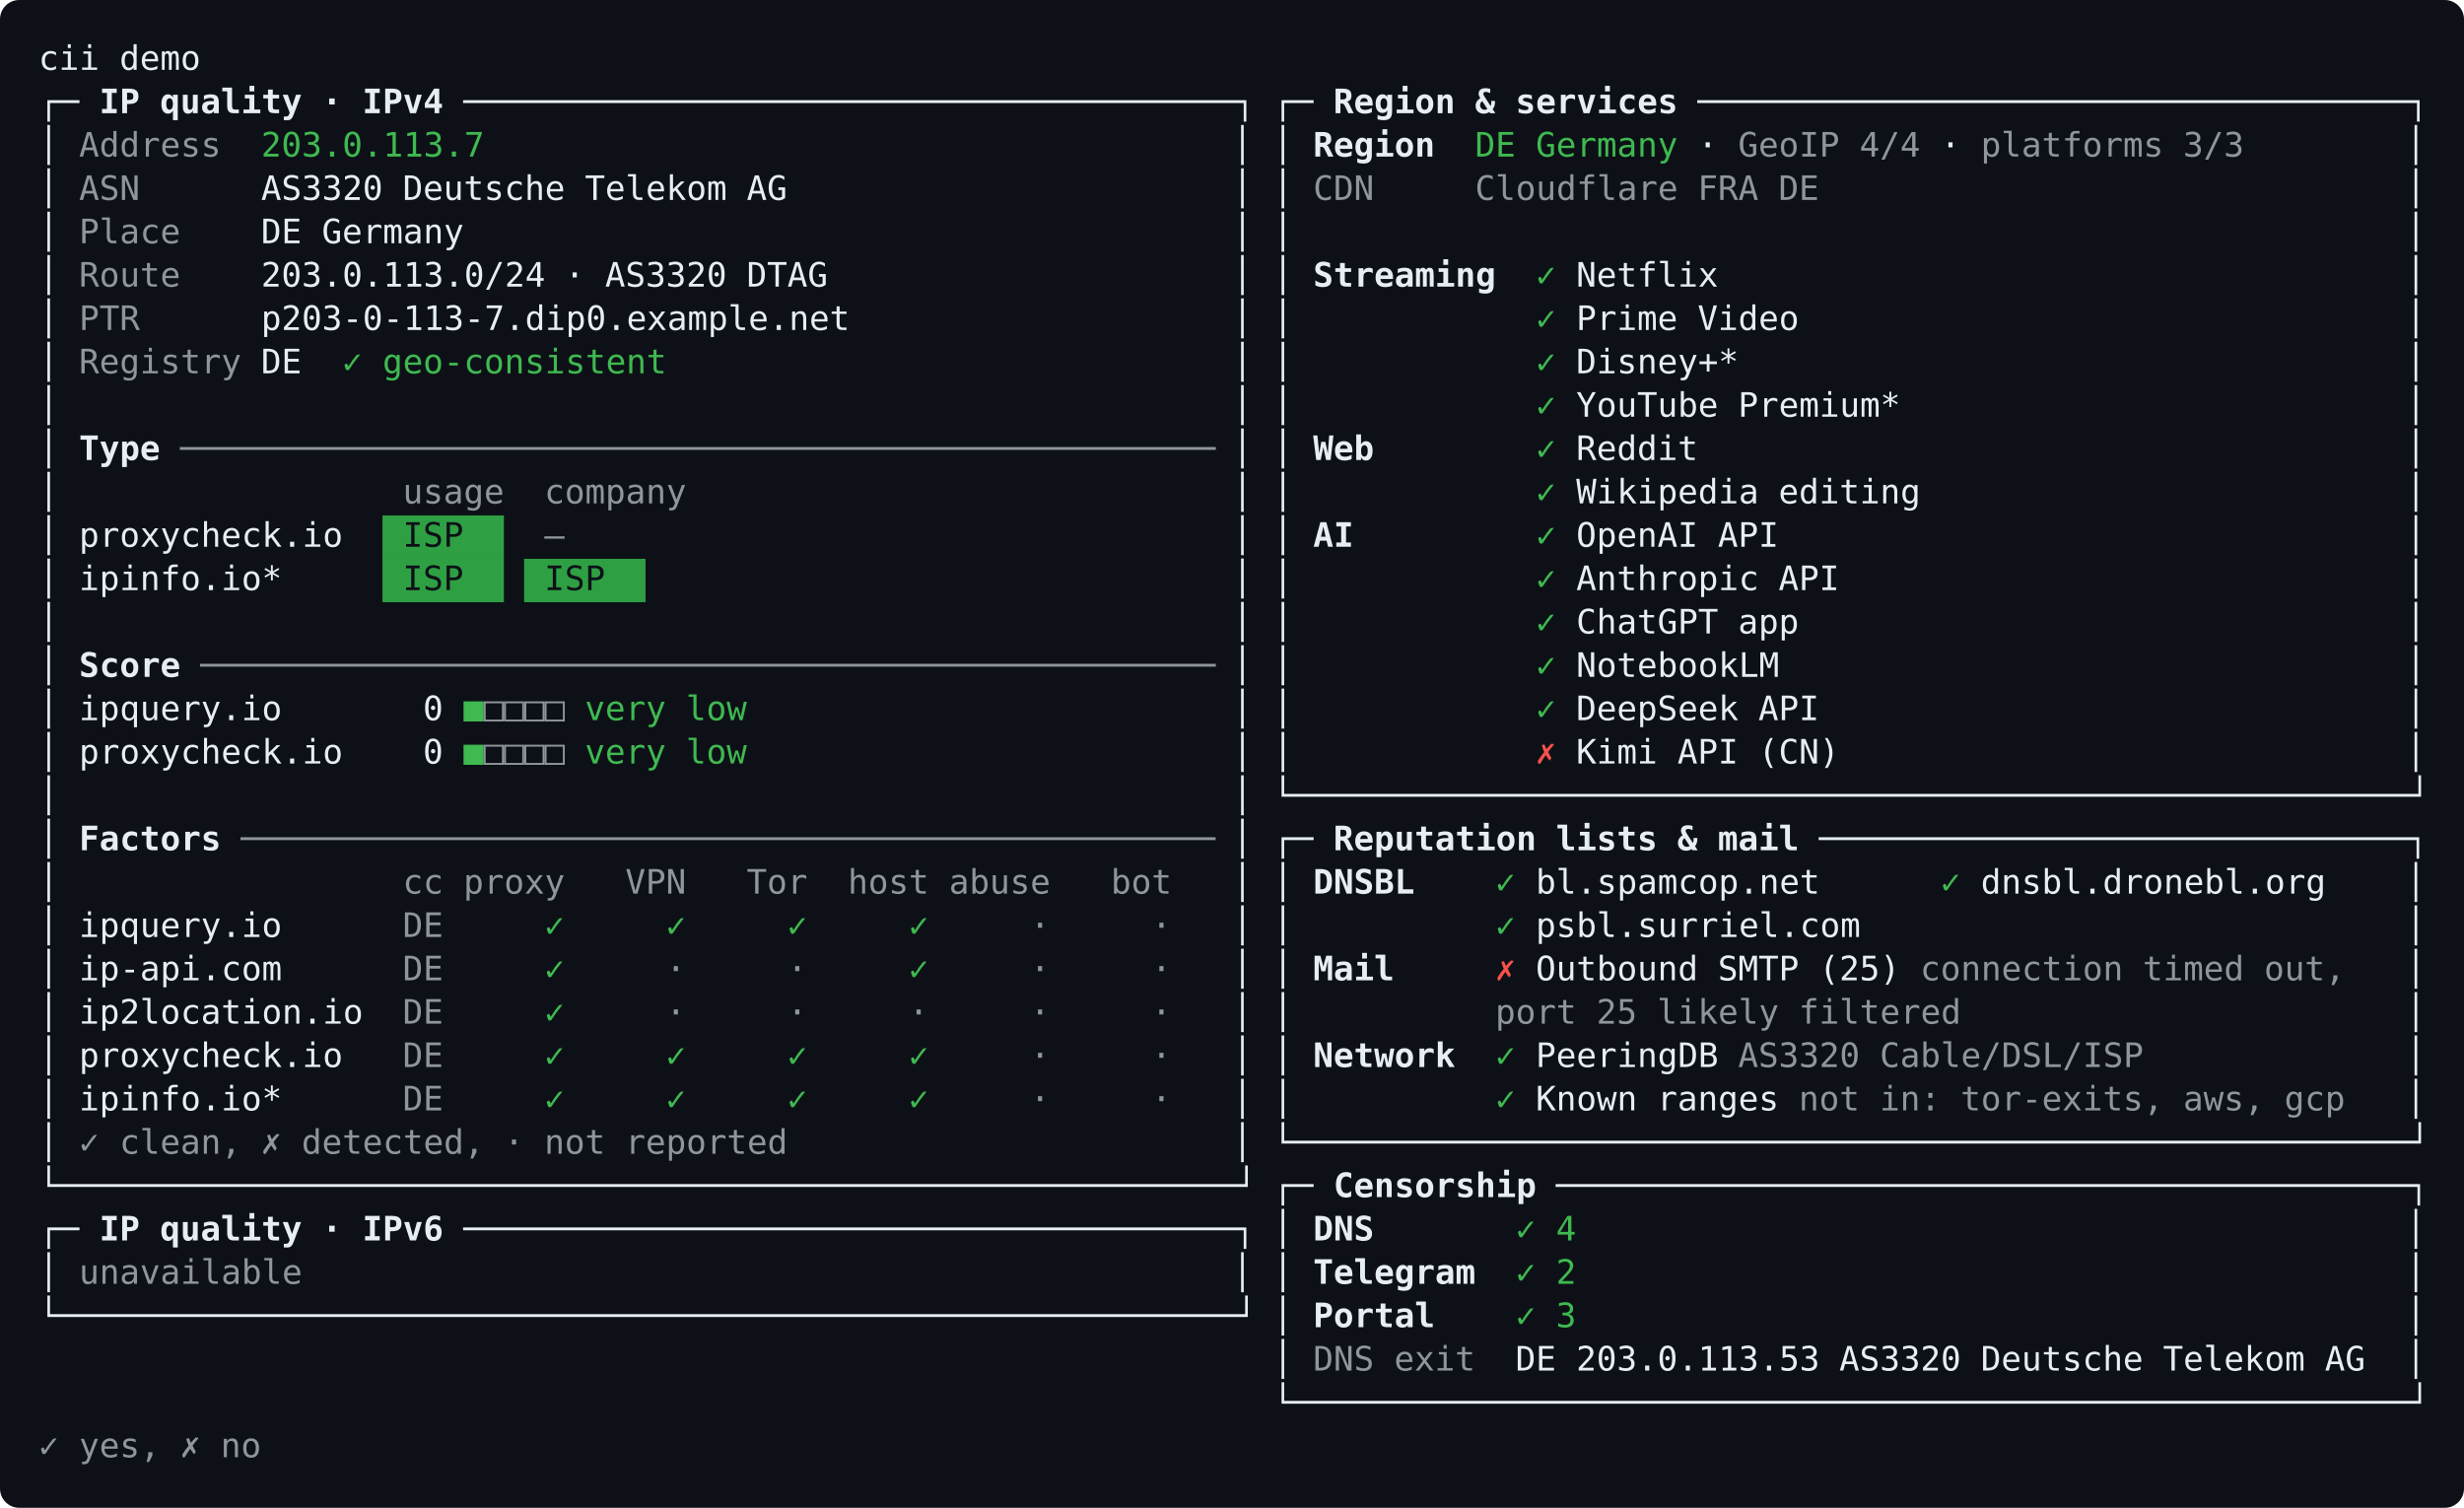
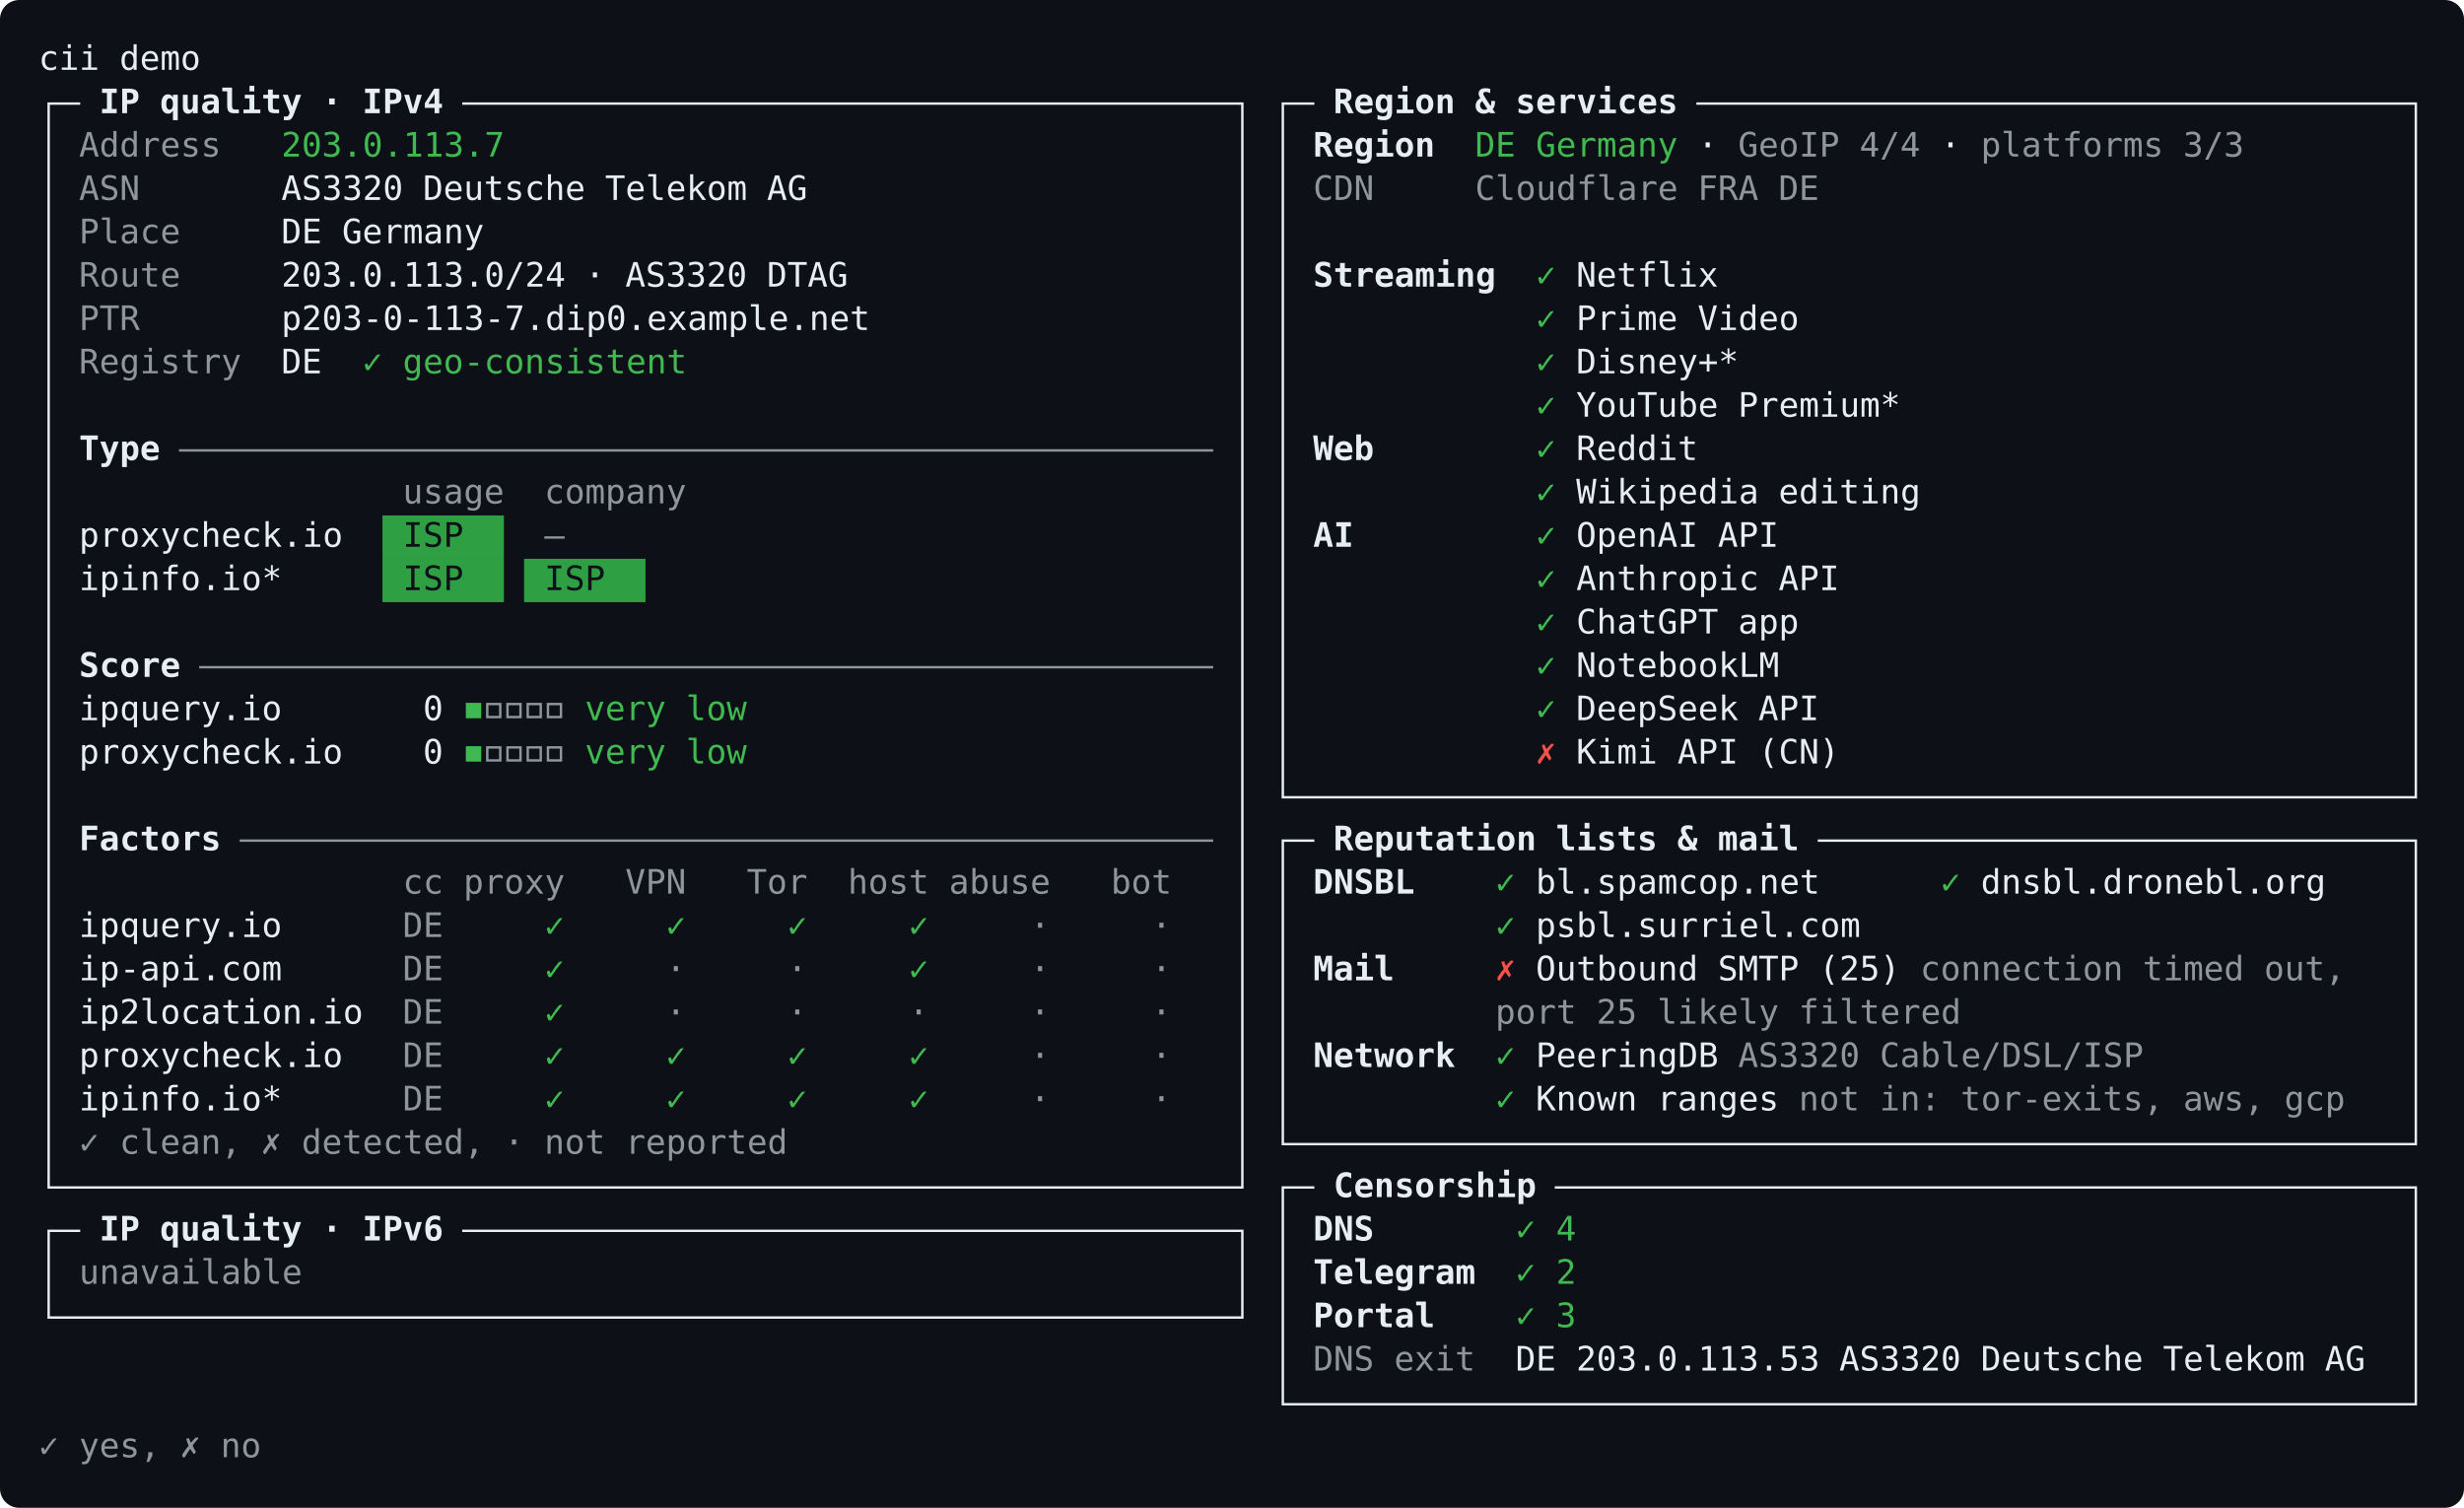
<svg xmlns="http://www.w3.org/2000/svg" width="1023" height="626" viewBox="0 0 1023 626">
-   <rect width="100%" height="100%" rx="8" fill="#0d1117" />
-   <g font-family="'JetBrains Mono','DejaVu Sans Mono',Menlo,Consolas,monospace" font-size="14" fill="#e6edf3" xml:space="preserve" style="white-space:pre;font-variant-ligatures:none">
+   <rect x="0" y="0" width="1023" height="626" rx="8" ry="8" fill="#0d1117" />
+   <g font-family="monospace" font-size="14" fill="#e6edf3" xml:space="preserve" style="white-space:pre;font-variant-ligatures:none">
    <text x="16.0" y="29">cii</text>
    <text x="49.6" y="29">demo</text>
-     <text x="16.0" y="47">┌─</text>
    <text x="41.2" y="47" font-weight="bold">IP</text>
    <text x="66.4" y="47" font-weight="bold">quality</text>
    <text x="133.6" y="47" font-weight="bold">·</text>
    <text x="150.4" y="47" font-weight="bold">IPv4</text>
-     <text x="192.4" y="47">──────────────────────────────────────┐</text>
-     <text x="528.4" y="47">┌─</text>
    <text x="553.6" y="47" font-weight="bold">Region</text>
    <text x="612.4" y="47" font-weight="bold">&amp;</text>
    <text x="629.2" y="47" font-weight="bold">services</text>
-     <text x="704.8" y="47">───────────────────────────────────┐</text>
-     <text x="16.0" y="65">│</text>
    <text x="32.8" y="65" fill-opacity="0.6">Address</text>
-     <text x="108.4" y="65" fill="#3fb950">203.0.113.7</text>
-     <text x="511.6" y="65">│</text>
-     <text x="528.4" y="65">│</text>
+     <text x="116.8" y="65" fill="#3fb950">203.0.113.7</text>
    <text x="545.2" y="65" font-weight="bold">Region</text>
    <text x="612.4" y="65" fill="#3fb950">DE</text>
    <text x="637.6" y="65" fill="#3fb950">Germany</text>
    <text x="704.8" y="65">·</text>
    <text x="721.6" y="65" fill-opacity="0.6">GeoIP</text>
    <text x="772.0" y="65" fill-opacity="0.6">4/4</text>
    <text x="805.6" y="65">·</text>
    <text x="822.4" y="65" fill-opacity="0.6">platforms</text>
    <text x="906.4" y="65" fill-opacity="0.6">3/3</text>
-     <text x="998.8" y="65">│</text>
-     <text x="16.0" y="83">│</text>
    <text x="32.8" y="83" fill-opacity="0.6">ASN</text>
-     <text x="108.4" y="83">AS3320</text>
-     <text x="167.2" y="83">Deutsche</text>
-     <text x="242.8" y="83">Telekom</text>
-     <text x="310.0" y="83">AG</text>
-     <text x="511.6" y="83">│</text>
-     <text x="528.4" y="83">│</text>
+     <text x="116.8" y="83">AS3320</text>
+     <text x="175.6" y="83">Deutsche</text>
+     <text x="251.2" y="83">Telekom</text>
+     <text x="318.4" y="83">AG</text>
    <text x="545.2" y="83" fill-opacity="0.6">CDN</text>
    <text x="612.4" y="83" fill-opacity="0.6">Cloudflare</text>
    <text x="704.8" y="83" fill-opacity="0.6">FRA</text>
    <text x="738.4" y="83" fill-opacity="0.6">DE</text>
-     <text x="998.8" y="83">│</text>
-     <text x="16.0" y="101">│</text>
    <text x="32.8" y="101" fill-opacity="0.6">Place</text>
-     <text x="108.4" y="101">DE</text>
-     <text x="133.6" y="101">Germany</text>
-     <text x="511.6" y="101">│</text>
-     <text x="528.4" y="101">│</text>
-     <text x="998.8" y="101">│</text>
-     <text x="16.0" y="119">│</text>
+     <text x="116.8" y="101">DE</text>
+     <text x="142.0" y="101">Germany</text>
    <text x="32.8" y="119" fill-opacity="0.6">Route</text>
-     <text x="108.4" y="119">203.0.113.0/24</text>
-     <text x="234.4" y="119">·</text>
-     <text x="251.2" y="119">AS3320</text>
-     <text x="310.0" y="119">DTAG</text>
-     <text x="511.6" y="119">│</text>
-     <text x="528.4" y="119">│</text>
+     <text x="116.8" y="119">203.0.113.0/24</text>
+     <text x="242.8" y="119">·</text>
+     <text x="259.6" y="119">AS3320</text>
+     <text x="318.4" y="119">DTAG</text>
    <text x="545.2" y="119" font-weight="bold">Streaming</text>
    <text x="637.6" y="119" fill="#3fb950">✓</text>
    <text x="654.4" y="119">Netflix</text>
-     <text x="998.8" y="119">│</text>
-     <text x="16.0" y="137">│</text>
    <text x="32.8" y="137" fill-opacity="0.6">PTR</text>
-     <text x="108.4" y="137">p203-0-113-7.dip0.example.net</text>
-     <text x="511.6" y="137">│</text>
-     <text x="528.4" y="137">│</text>
+     <text x="116.8" y="137">p203-0-113-7.dip0.example.net</text>
    <text x="637.6" y="137" fill="#3fb950">✓</text>
    <text x="654.4" y="137">Prime</text>
    <text x="704.8" y="137">Video</text>
-     <text x="998.8" y="137">│</text>
-     <text x="16.0" y="155">│</text>
    <text x="32.8" y="155" fill-opacity="0.6">Registry</text>
-     <text x="108.4" y="155">DE</text>
-     <text x="142.0" y="155" fill="#3fb950">✓</text>
-     <text x="158.8" y="155" fill="#3fb950">geo-consistent</text>
-     <text x="511.6" y="155">│</text>
-     <text x="528.4" y="155">│</text>
+     <text x="116.8" y="155">DE</text>
+     <text x="150.4" y="155" fill="#3fb950">✓</text>
+     <text x="167.2" y="155" fill="#3fb950">geo-consistent</text>
    <text x="637.6" y="155" fill="#3fb950">✓</text>
    <text x="654.4" y="155">Disney+*</text>
-     <text x="998.8" y="155">│</text>
-     <text x="16.0" y="173">│</text>
-     <text x="511.6" y="173">│</text>
-     <text x="528.4" y="173">│</text>
    <text x="637.6" y="173" fill="#3fb950">✓</text>
    <text x="654.4" y="173">YouTube</text>
    <text x="721.6" y="173">Premium*</text>
-     <text x="998.8" y="173">│</text>
-     <text x="16.0" y="191">│</text>
    <text x="32.8" y="191" font-weight="bold">Type</text>
-     <text x="74.8" y="191" fill-opacity="0.6">───────────────────────────────────────────────────</text>
-     <text x="511.6" y="191">│</text>
-     <text x="528.4" y="191">│</text>
    <text x="545.2" y="191" font-weight="bold">Web</text>
    <text x="637.6" y="191" fill="#3fb950">✓</text>
    <text x="654.4" y="191">Reddit</text>
-     <text x="998.8" y="191">│</text>
-     <text x="16.0" y="209">│</text>
    <text x="167.2" y="209" fill-opacity="0.6">usage</text>
    <text x="226.0" y="209" fill-opacity="0.6">company</text>
-     <text x="511.6" y="209">│</text>
-     <text x="528.4" y="209">│</text>
    <text x="637.6" y="209" fill="#3fb950">✓</text>
    <text x="654.4" y="209">Wikipedia</text>
    <text x="738.4" y="209">editing</text>
-     <text x="998.8" y="209">│</text>
-     <text x="16.0" y="227">│</text>
    <text x="32.8" y="227">proxycheck.io</text>
    <rect x="158.8" y="214" width="50.4" height="18" fill="#2ea043" />
    <text x="167.2" y="227" fill="#0d1117">ISP</text>
    <text x="226.0" y="227" fill-opacity="0.6">—</text>
-     <text x="511.6" y="227">│</text>
-     <text x="528.4" y="227">│</text>
    <text x="545.2" y="227" font-weight="bold">AI</text>
    <text x="637.6" y="227" fill="#3fb950">✓</text>
    <text x="654.4" y="227">OpenAI</text>
    <text x="713.2" y="227">API</text>
-     <text x="998.8" y="227">│</text>
-     <text x="16.0" y="245">│</text>
    <text x="32.8" y="245">ipinfo.io*</text>
    <rect x="158.8" y="232" width="50.4" height="18" fill="#2ea043" />
    <text x="167.2" y="245" fill="#0d1117">ISP</text>
    <rect x="217.6" y="232" width="50.4" height="18" fill="#2ea043" />
    <text x="226.0" y="245" fill="#0d1117">ISP</text>
-     <text x="511.6" y="245">│</text>
-     <text x="528.4" y="245">│</text>
    <text x="637.6" y="245" fill="#3fb950">✓</text>
    <text x="654.4" y="245">Anthropic</text>
    <text x="738.4" y="245">API</text>
-     <text x="998.8" y="245">│</text>
-     <text x="16.0" y="263">│</text>
-     <text x="511.6" y="263">│</text>
-     <text x="528.4" y="263">│</text>
    <text x="637.6" y="263" fill="#3fb950">✓</text>
    <text x="654.4" y="263">ChatGPT</text>
    <text x="721.6" y="263">app</text>
-     <text x="998.8" y="263">│</text>
-     <text x="16.0" y="281">│</text>
    <text x="32.8" y="281" font-weight="bold">Score</text>
-     <text x="83.2" y="281" fill-opacity="0.6">──────────────────────────────────────────────────</text>
-     <text x="511.6" y="281">│</text>
-     <text x="528.4" y="281">│</text>
    <text x="637.6" y="281" fill="#3fb950">✓</text>
    <text x="654.4" y="281">NotebookLM</text>
-     <text x="998.8" y="281">│</text>
-     <text x="16.0" y="299">│</text>
    <text x="32.8" y="299">ipquery.io</text>
    <text x="175.6" y="299">0</text>
-     <text x="192.4" y="299" fill="#3fb950">■</text>
-     <text x="200.8" y="299" fill-opacity="0.6">□□□□</text>
    <text x="242.8" y="299" fill="#3fb950">very</text>
    <text x="284.8" y="299" fill="#3fb950">low</text>
-     <text x="511.6" y="299">│</text>
-     <text x="528.4" y="299">│</text>
    <text x="637.6" y="299" fill="#3fb950">✓</text>
    <text x="654.4" y="299">DeepSeek</text>
    <text x="730.0" y="299">API</text>
-     <text x="998.8" y="299">│</text>
-     <text x="16.0" y="317">│</text>
    <text x="32.8" y="317">proxycheck.io</text>
    <text x="175.6" y="317">0</text>
-     <text x="192.4" y="317" fill="#3fb950">■</text>
-     <text x="200.8" y="317" fill-opacity="0.6">□□□□</text>
    <text x="242.8" y="317" fill="#3fb950">very</text>
    <text x="284.8" y="317" fill="#3fb950">low</text>
-     <text x="511.6" y="317">│</text>
-     <text x="528.4" y="317">│</text>
    <text x="637.6" y="317" fill="#f85149">✗</text>
    <text x="654.4" y="317">Kimi</text>
    <text x="696.4" y="317">API</text>
    <text x="730.0" y="317">(CN)</text>
-     <text x="998.8" y="317">│</text>
-     <text x="16.0" y="335">│</text>
-     <text x="511.6" y="335">│</text>
-     <text x="528.4" y="335">└───────────────────────────────────────────────────────┘</text>
-     <text x="16.0" y="353">│</text>
    <text x="32.8" y="353" font-weight="bold">Factors</text>
-     <text x="100.0" y="353" fill-opacity="0.6">────────────────────────────────────────────────</text>
-     <text x="511.6" y="353">│</text>
-     <text x="528.4" y="353">┌─</text>
    <text x="553.6" y="353" font-weight="bold">Reputation</text>
    <text x="646.0" y="353" font-weight="bold">lists</text>
    <text x="696.4" y="353" font-weight="bold">&amp;</text>
    <text x="713.2" y="353" font-weight="bold">mail</text>
-     <text x="755.2" y="353">─────────────────────────────┐</text>
-     <text x="16.0" y="371">│</text>
    <text x="167.2" y="371" fill-opacity="0.6">cc</text>
    <text x="192.4" y="371" fill-opacity="0.6">proxy</text>
    <text x="259.6" y="371" fill-opacity="0.6">VPN</text>
    <text x="310.0" y="371" fill-opacity="0.6">Tor</text>
    <text x="352.0" y="371" fill-opacity="0.6">host</text>
    <text x="394.0" y="371" fill-opacity="0.6">abuse</text>
    <text x="461.2" y="371" fill-opacity="0.6">bot</text>
-     <text x="511.6" y="371">│</text>
-     <text x="528.4" y="371">│</text>
    <text x="545.2" y="371" font-weight="bold">DNSBL</text>
    <text x="620.8" y="371" fill="#3fb950">✓</text>
    <text x="637.6" y="371">bl.spamcop.net</text>
    <text x="805.6" y="371" fill="#3fb950">✓</text>
    <text x="822.4" y="371">dnsbl.dronebl.org</text>
-     <text x="998.8" y="371">│</text>
-     <text x="16.0" y="389">│</text>
    <text x="32.8" y="389">ipquery.io</text>
    <text x="167.2" y="389" fill-opacity="0.6">DE</text>
    <text x="226.0" y="389" fill="#3fb950">✓</text>
    <text x="276.4" y="389" fill="#3fb950">✓</text>
    <text x="326.8" y="389" fill="#3fb950">✓</text>
    <text x="377.2" y="389" fill="#3fb950">✓</text>
    <text x="427.6" y="389" fill-opacity="0.6">·</text>
    <text x="478.0" y="389" fill-opacity="0.6">·</text>
-     <text x="511.6" y="389">│</text>
-     <text x="528.4" y="389">│</text>
    <text x="620.8" y="389" fill="#3fb950">✓</text>
    <text x="637.6" y="389">psbl.surriel.com</text>
-     <text x="998.8" y="389">│</text>
-     <text x="16.0" y="407">│</text>
    <text x="32.8" y="407">ip-api.com</text>
    <text x="167.2" y="407" fill-opacity="0.6">DE</text>
    <text x="226.0" y="407" fill="#3fb950">✓</text>
    <text x="276.4" y="407" fill-opacity="0.6">·</text>
    <text x="326.8" y="407" fill-opacity="0.6">·</text>
    <text x="377.2" y="407" fill="#3fb950">✓</text>
    <text x="427.6" y="407" fill-opacity="0.6">·</text>
    <text x="478.0" y="407" fill-opacity="0.6">·</text>
-     <text x="511.6" y="407">│</text>
-     <text x="528.4" y="407">│</text>
    <text x="545.2" y="407" font-weight="bold">Mail</text>
    <text x="620.8" y="407" fill="#f85149">✗</text>
    <text x="637.6" y="407">Outbound</text>
    <text x="713.2" y="407">SMTP</text>
    <text x="755.2" y="407">(25)</text>
    <text x="797.2" y="407" fill-opacity="0.6">connection</text>
    <text x="889.6" y="407" fill-opacity="0.6">timed</text>
    <text x="940.0" y="407" fill-opacity="0.6">out,</text>
-     <text x="998.8" y="407">│</text>
-     <text x="16.0" y="425">│</text>
    <text x="32.8" y="425">ip2location.io</text>
    <text x="167.2" y="425" fill-opacity="0.6">DE</text>
    <text x="226.0" y="425" fill="#3fb950">✓</text>
    <text x="276.4" y="425" fill-opacity="0.6">·</text>
    <text x="326.8" y="425" fill-opacity="0.6">·</text>
    <text x="377.2" y="425" fill-opacity="0.6">·</text>
    <text x="427.6" y="425" fill-opacity="0.6">·</text>
    <text x="478.0" y="425" fill-opacity="0.6">·</text>
-     <text x="511.6" y="425">│</text>
-     <text x="528.4" y="425">│</text>
    <text x="620.8" y="425" fill-opacity="0.6">port</text>
    <text x="662.8" y="425" fill-opacity="0.6">25</text>
    <text x="688.0" y="425" fill-opacity="0.6">likely</text>
    <text x="746.8" y="425" fill-opacity="0.6">filtered</text>
-     <text x="998.8" y="425">│</text>
-     <text x="16.0" y="443">│</text>
    <text x="32.8" y="443">proxycheck.io</text>
    <text x="167.2" y="443" fill-opacity="0.6">DE</text>
    <text x="226.0" y="443" fill="#3fb950">✓</text>
    <text x="276.4" y="443" fill="#3fb950">✓</text>
    <text x="326.8" y="443" fill="#3fb950">✓</text>
    <text x="377.2" y="443" fill="#3fb950">✓</text>
    <text x="427.6" y="443" fill-opacity="0.6">·</text>
    <text x="478.0" y="443" fill-opacity="0.6">·</text>
-     <text x="511.6" y="443">│</text>
-     <text x="528.4" y="443">│</text>
    <text x="545.2" y="443" font-weight="bold">Network</text>
    <text x="620.8" y="443" fill="#3fb950">✓</text>
    <text x="637.6" y="443">PeeringDB</text>
    <text x="721.6" y="443" fill-opacity="0.6">AS3320</text>
    <text x="780.4" y="443" fill-opacity="0.6">Cable/DSL/ISP</text>
-     <text x="998.8" y="443">│</text>
-     <text x="16.0" y="461">│</text>
    <text x="32.8" y="461">ipinfo.io*</text>
    <text x="167.2" y="461" fill-opacity="0.6">DE</text>
    <text x="226.0" y="461" fill="#3fb950">✓</text>
    <text x="276.4" y="461" fill="#3fb950">✓</text>
    <text x="326.8" y="461" fill="#3fb950">✓</text>
    <text x="377.2" y="461" fill="#3fb950">✓</text>
    <text x="427.6" y="461" fill-opacity="0.6">·</text>
    <text x="478.0" y="461" fill-opacity="0.6">·</text>
-     <text x="511.6" y="461">│</text>
-     <text x="528.4" y="461">│</text>
    <text x="620.8" y="461" fill="#3fb950">✓</text>
    <text x="637.6" y="461">Known</text>
    <text x="688.0" y="461">ranges</text>
    <text x="746.8" y="461" fill-opacity="0.6">not</text>
    <text x="780.4" y="461" fill-opacity="0.6">in:</text>
    <text x="814.0" y="461" fill-opacity="0.6">tor-exits,</text>
    <text x="906.4" y="461" fill-opacity="0.6">aws,</text>
    <text x="948.4" y="461" fill-opacity="0.6">gcp</text>
-     <text x="998.8" y="461">│</text>
-     <text x="16.0" y="479">│</text>
    <text x="32.8" y="479" fill-opacity="0.6">✓</text>
    <text x="49.6" y="479" fill-opacity="0.6">clean,</text>
    <text x="108.4" y="479" fill-opacity="0.6">✗</text>
    <text x="125.2" y="479" fill-opacity="0.6">detected,</text>
    <text x="209.2" y="479" fill-opacity="0.6">·</text>
    <text x="226.0" y="479" fill-opacity="0.6">not</text>
    <text x="259.6" y="479" fill-opacity="0.6">reported</text>
-     <text x="511.6" y="479">│</text>
-     <text x="528.4" y="479">└───────────────────────────────────────────────────────┘</text>
-     <text x="16.0" y="497">└──────────────────────────────────────────────────────────┘</text>
-     <text x="528.4" y="497">┌─</text>
    <text x="553.6" y="497" font-weight="bold">Censorship</text>
-     <text x="646.0" y="497">──────────────────────────────────────────┐</text>
-     <text x="16.0" y="515">┌─</text>
    <text x="41.2" y="515" font-weight="bold">IP</text>
    <text x="66.4" y="515" font-weight="bold">quality</text>
    <text x="133.6" y="515" font-weight="bold">·</text>
    <text x="150.4" y="515" font-weight="bold">IPv6</text>
-     <text x="192.4" y="515">──────────────────────────────────────┐</text>
-     <text x="528.4" y="515">│</text>
    <text x="545.2" y="515" font-weight="bold">DNS</text>
    <text x="629.2" y="515" fill="#3fb950">✓</text>
    <text x="646.0" y="515" fill="#3fb950">4</text>
-     <text x="998.8" y="515">│</text>
-     <text x="16.0" y="533">│</text>
    <text x="32.8" y="533" fill-opacity="0.6">unavailable</text>
-     <text x="511.6" y="533">│</text>
-     <text x="528.4" y="533">│</text>
    <text x="545.2" y="533" font-weight="bold">Telegram</text>
    <text x="629.2" y="533" fill="#3fb950">✓</text>
    <text x="646.0" y="533" fill="#3fb950">2</text>
-     <text x="998.8" y="533">│</text>
-     <text x="16.0" y="551">└──────────────────────────────────────────────────────────┘</text>
-     <text x="528.4" y="551">│</text>
    <text x="545.2" y="551" font-weight="bold">Portal</text>
    <text x="629.2" y="551" fill="#3fb950">✓</text>
    <text x="646.0" y="551" fill="#3fb950">3</text>
-     <text x="998.8" y="551">│</text>
-     <text x="528.4" y="569">│</text>
    <text x="545.2" y="569" fill-opacity="0.6">DNS</text>
    <text x="578.8" y="569" fill-opacity="0.6">exit</text>
    <text x="629.2" y="569">DE</text>
    <text x="654.4" y="569">203.0.113.53</text>
    <text x="763.6" y="569">AS3320</text>
    <text x="822.4" y="569">Deutsche</text>
    <text x="898.0" y="569">Telekom</text>
    <text x="965.2" y="569">AG</text>
-     <text x="998.8" y="569">│</text>
-     <text x="528.4" y="587">└───────────────────────────────────────────────────────┘</text>
    <text x="16.0" y="605" fill-opacity="0.6">✓</text>
    <text x="32.8" y="605" fill-opacity="0.6">yes,</text>
    <text x="74.8" y="605" fill-opacity="0.6">✗</text>
    <text x="91.6" y="605" fill-opacity="0.6">no</text>
  </g>
+   <rect x="193.4" y="291.8" width="6.4" height="6.4" fill="#3fb950" />
+   <rect x="202.3" y="292.3" width="5.4" height="5.4" fill="none" stroke="#e6edf3" stroke-opacity="0.6" />
+   <rect x="210.7" y="292.3" width="5.4" height="5.4" fill="none" stroke="#e6edf3" stroke-opacity="0.6" />
+   <rect x="219.1" y="292.3" width="5.4" height="5.4" fill="none" stroke="#e6edf3" stroke-opacity="0.6" />
+   <rect x="227.5" y="292.3" width="5.4" height="5.4" fill="none" stroke="#e6edf3" stroke-opacity="0.6" />
+   <rect x="193.4" y="309.8" width="6.4" height="6.4" fill="#3fb950" />
+   <rect x="202.3" y="310.3" width="5.4" height="5.4" fill="none" stroke="#e6edf3" stroke-opacity="0.6" />
+   <rect x="210.7" y="310.3" width="5.4" height="5.4" fill="none" stroke="#e6edf3" stroke-opacity="0.6" />
+   <rect x="219.1" y="310.3" width="5.4" height="5.4" fill="none" stroke="#e6edf3" stroke-opacity="0.6" />
+   <rect x="227.5" y="310.3" width="5.4" height="5.4" fill="none" stroke="#e6edf3" stroke-opacity="0.6" />
+   <path fill="none" stroke-width="1" stroke-linecap="square" stroke="#e6edf3" d="M20.2 43.0H32.8M192.4 43.0H515.8M532.6 43.0H545.2M704.8 43.0H1003.0M532.6 331.0H1003.0M532.6 349.0H545.2M755.2 349.0H1003.0M532.6 475.0H1003.0M20.2 493.0H515.8M532.6 493.0H545.2M646.0 493.0H1003.0M20.2 511.0H32.8M192.4 511.0H515.8M20.2 547.0H515.8M532.6 583.0H1003.0M20.2 43.0V493.0M20.2 511.0V547.0M515.8 43.0V493.0M515.8 511.0V547.0M532.6 52.0V70.0M532.6 160.0V178.0M532.6 250.0V268.0M532.6 286.0V331.0M532.6 493.0V502.0M532.6 538.0V583.0M532.6 43.0V52.0M532.6 70.0V160.0M532.6 178.0V250.0M532.6 268.0V286.0M532.6 349.0V475.0M532.6 502.0V538.0M1003.0 43.0V52.0M1003.0 88.0V322.0M1003.0 358.0V376.0M1003.0 412.0V430.0M1003.0 466.0V475.0M1003.0 493.0V574.0M1003.0 52.0V88.0M1003.0 322.0V331.0M1003.0 349.0V358.0M1003.0 376.0V412.0M1003.0 430.0V466.0M1003.0 574.0V583.0" />
+   <path fill="none" stroke-width="1" stroke-linecap="square" stroke="#e6edf3" stroke-opacity="0.6" d="M74.8 187.0H503.2M83.2 277.0H503.2M100.0 349.0H503.2" />
</svg>
